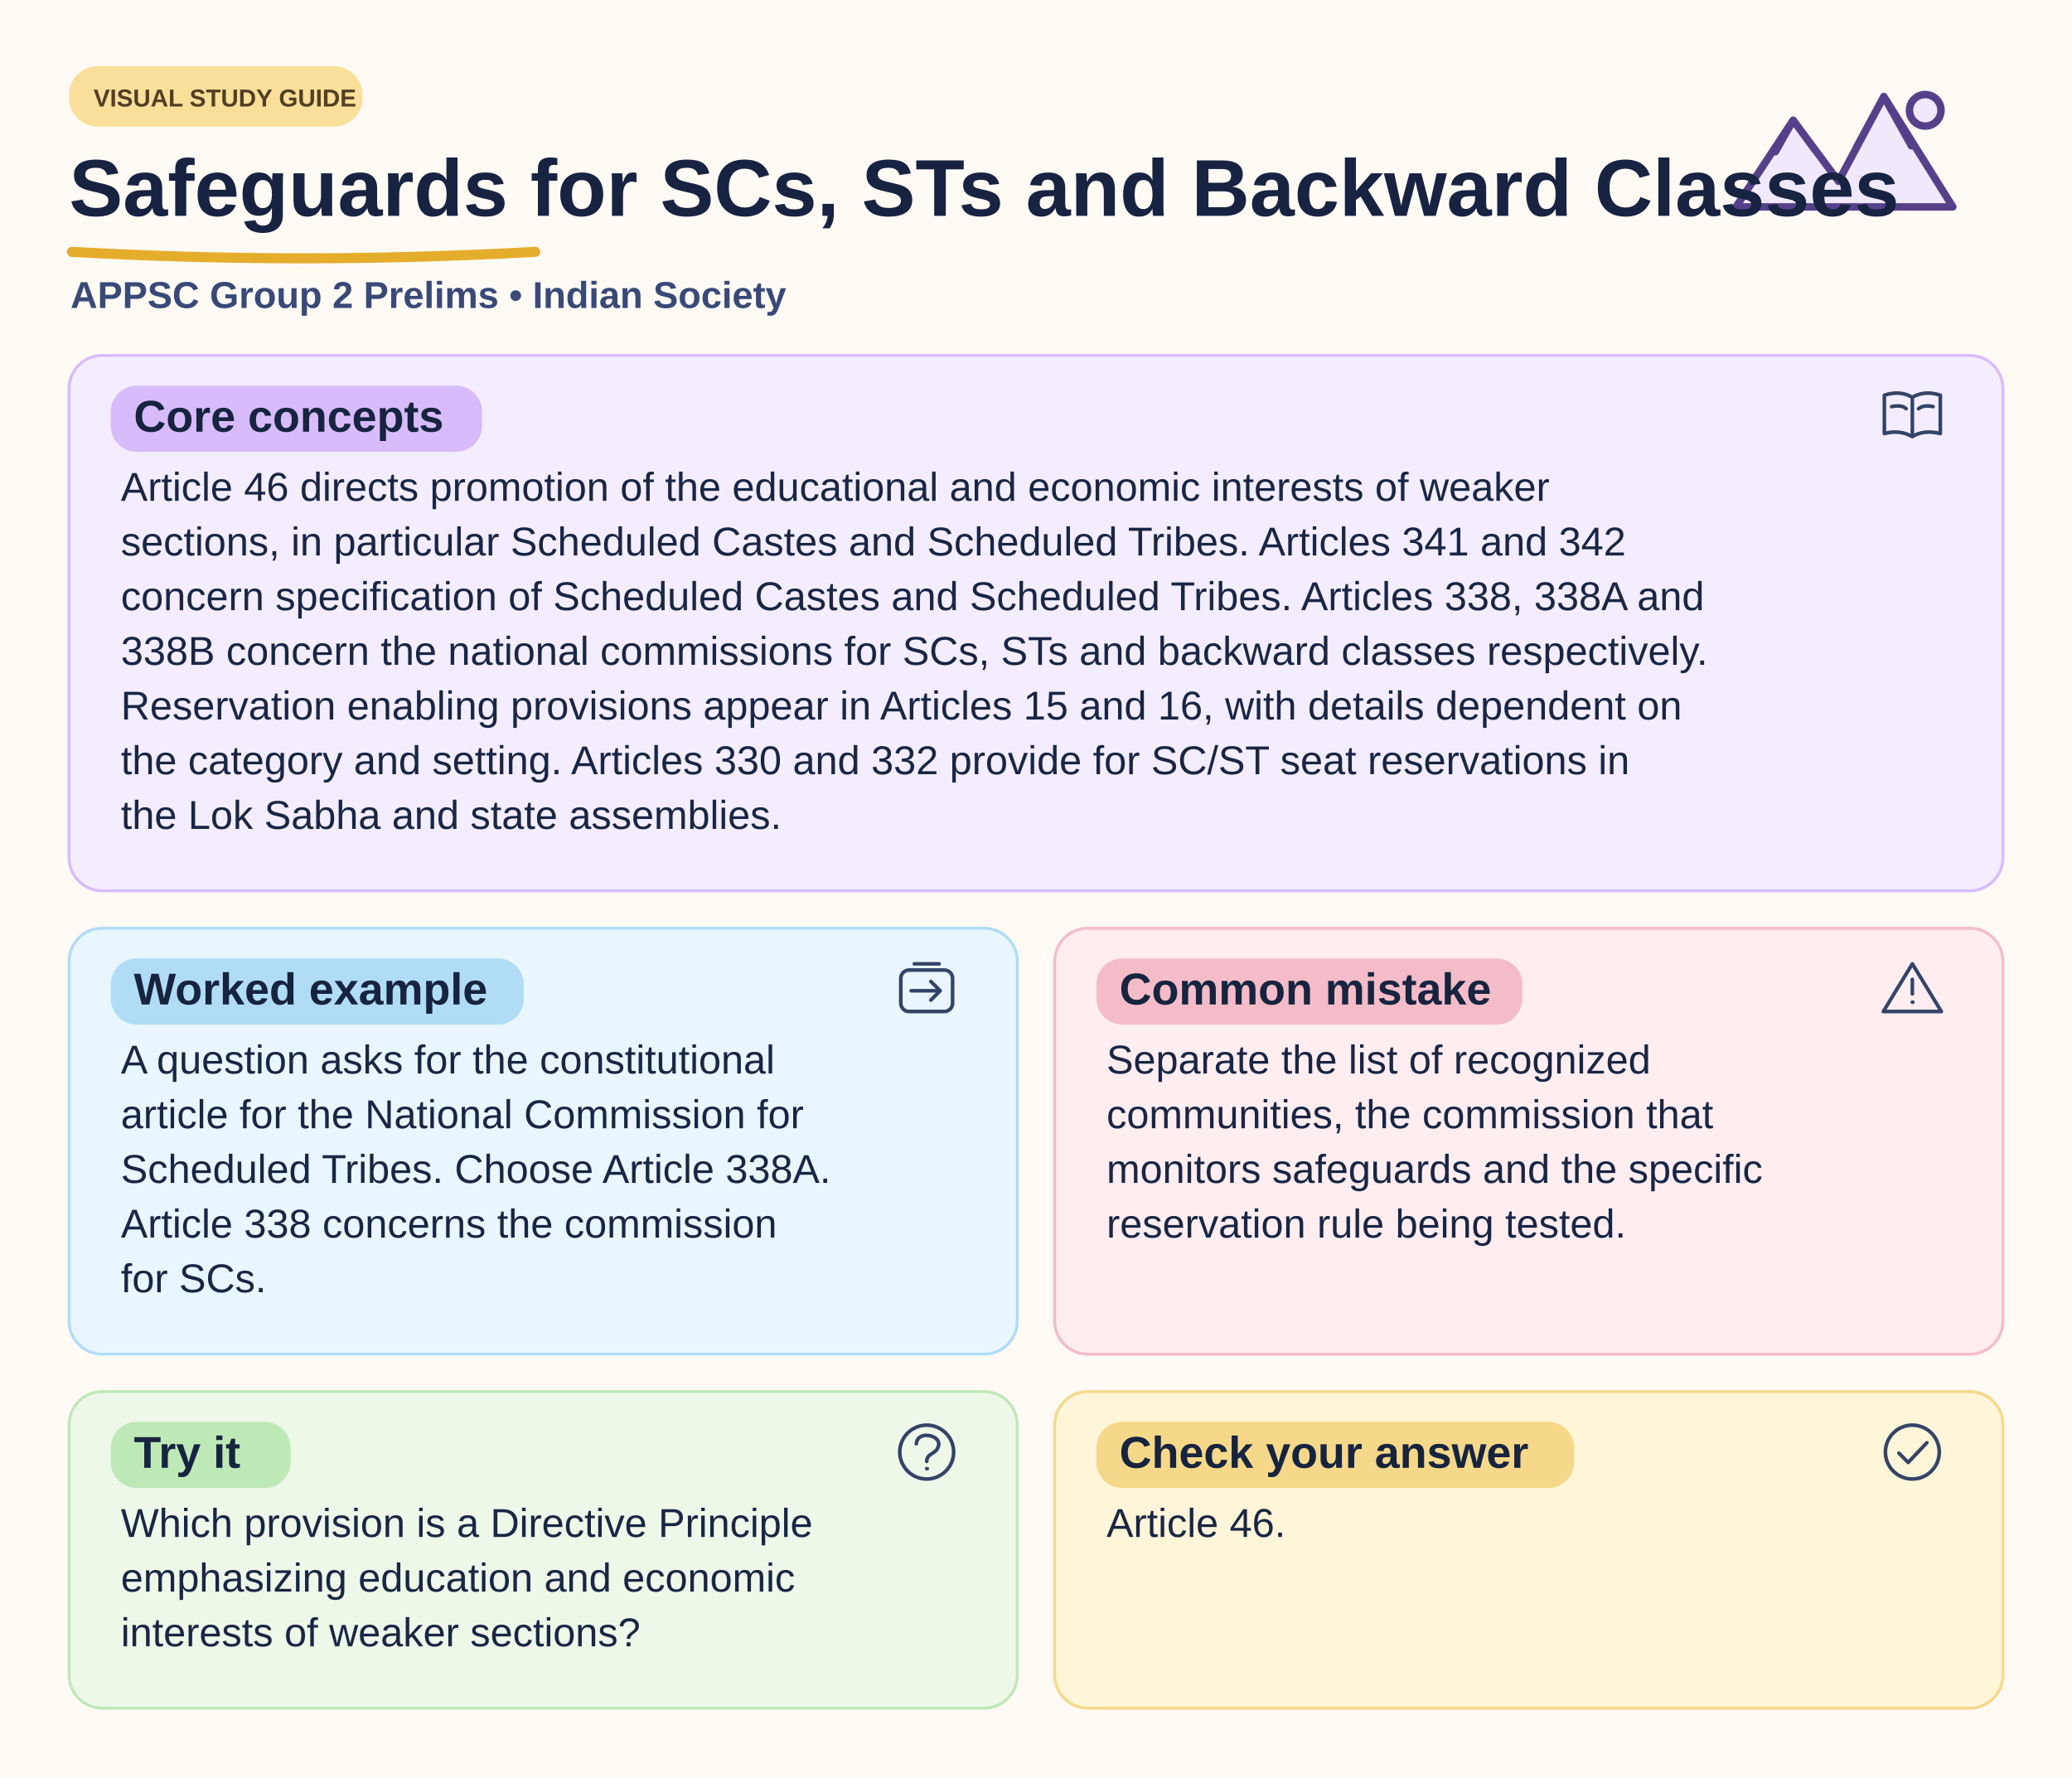
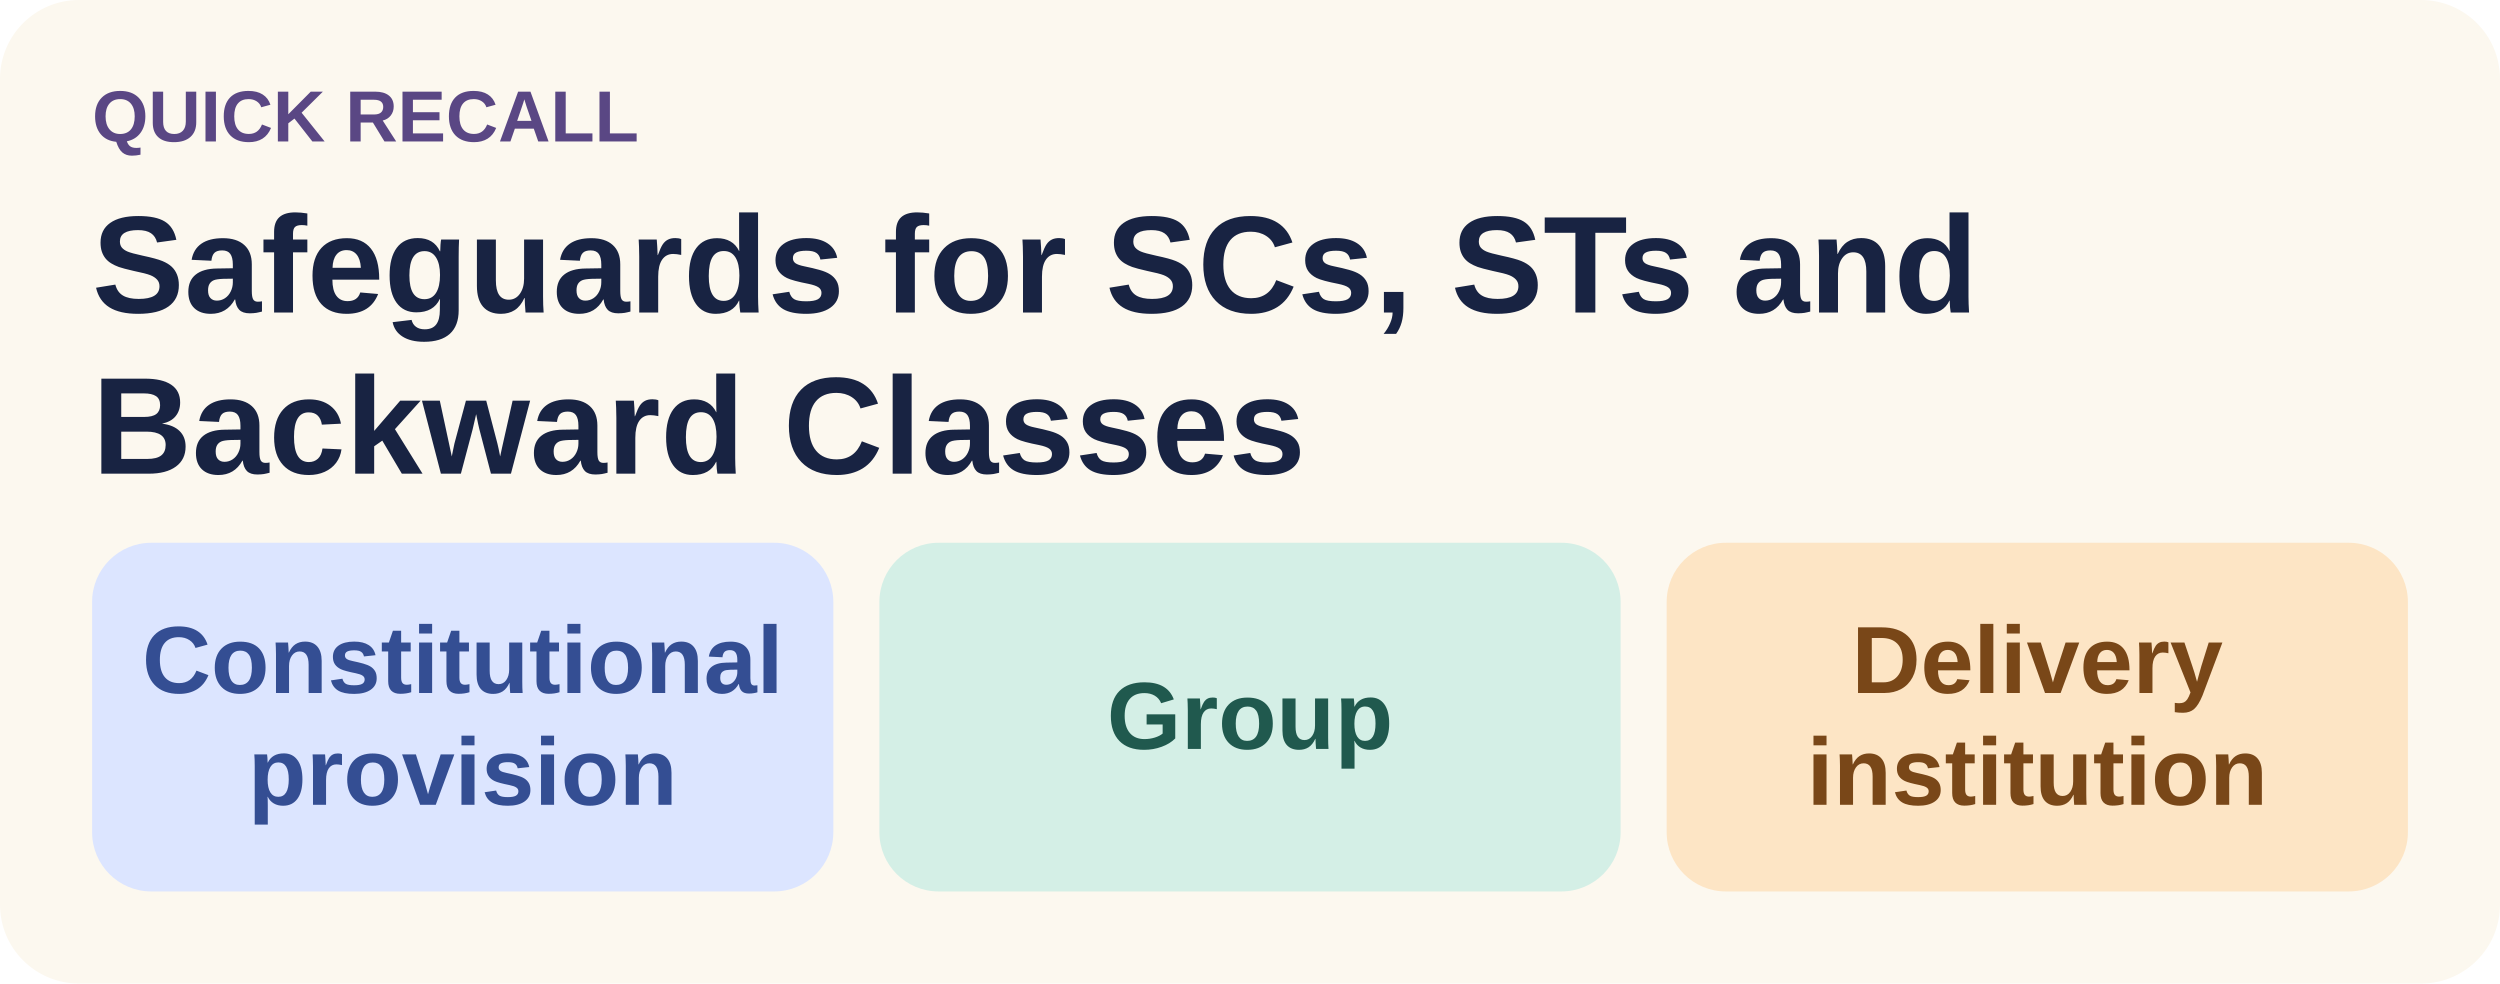
- <svg xmlns="http://www.w3.org/2000/svg" width="1440" height="1235" viewBox="0 0 1440 1235">
-   <rect width="1440" height="1235" fill="#fffaf4" />
-   <g font-family="Segoe UI, Arial, sans-serif">
-     <rect x="48" y="46" width="204" height="42" rx="20" fill="#f9df9a" />
-     <text x="65" y="74" font-size="17" fill="#523f24" font-weight="700">VISUAL STUDY GUIDE</text>
-     <g transform="translate(1201 52) scale(1.37)" stroke="#55418a" stroke-width="3.8" fill="#f0e8fb" stroke-linejoin="round" stroke-linecap="round">
-       <path d="M4 67 L33 23 L56 54 L79 11 L114 67 Z M65 37 L79 11 L93 36 M24 39 L33 23 L44 38" />
-       <circle cx="100" cy="18" r="8" />
-     </g>
-     <text x="48" y="150" font-size="56" fill="#182342" font-weight="700">Safeguards for SCs, STs and Backward Classes</text>
-     <path d="M50 175 Q210 184 372 175" stroke="#e4ad2b" stroke-width="7" fill="none" stroke-linecap="round" />
-     <text x="49" y="214" font-size="26" fill="#394978" font-weight="700">APPSC Group 2 Prelims  •  Indian Society</text>
-     <rect x="48" y="247" width="1344" height="372" rx="23" fill="#f3edff" stroke="#d8bbfa" stroke-width="2" />
-     <rect x="77" y="268" width="258" height="46" rx="18" fill="#d8bbfa" />
-     <text x="93" y="300" font-size="31" fill="#17243f" font-weight="700">Core concepts</text>
-     <g transform="translate(1306 266) scale(0.72)" fill="none" stroke="#344468" stroke-width="3.5" stroke-linecap="round" stroke-linejoin="round">
-       <path d="M5 12 Q20 7 32 14 Q44 7 59 12 V49 Q43 45 32 52 Q20 45 5 49 Z M32 14 V52 M12 23 Q22 21 26 25 M38 25 Q43 21 52 23" />
-     </g>
-     <text x="84" y="348" font-size="28" fill="#192644">Article 46 directs promotion of the educational and economic interests of weaker</text>
-     <text x="84" y="386" font-size="28" fill="#192644">sections, in particular Scheduled Castes and Scheduled Tribes. Articles 341 and 342</text>
-     <text x="84" y="424" font-size="28" fill="#192644">concern specification of Scheduled Castes and Scheduled Tribes. Articles 338, 338A and</text>
-     <text x="84" y="462" font-size="28" fill="#192644">338B concern the national commissions for SCs, STs and backward classes respectively.</text>
-     <text x="84" y="500" font-size="28" fill="#192644">Reservation enabling provisions appear in Articles 15 and 16, with details dependent on</text>
-     <text x="84" y="538" font-size="28" fill="#192644">the category and setting. Articles 330 and 332 provide for SC/ST seat reservations in</text>
-     <text x="84" y="576" font-size="28" fill="#192644">the Lok Sabha and state assemblies.</text>
-     <rect x="48" y="645" width="659" height="296" rx="23" fill="#e9f6ff" stroke="#b0dcf6" stroke-width="2" />
-     <rect x="77" y="666" width="287" height="46" rx="18" fill="#b0dcf6" />
-     <text x="93" y="698" font-size="31" fill="#17243f" font-weight="700">Worked example</text>
-     <g transform="translate(621 664) scale(0.72)" fill="none" stroke="#344468" stroke-width="3.5" stroke-linecap="round" stroke-linejoin="round">
-       <rect x="7" y="14" width="50" height="40" rx="8" />
-       <path d="M17 34 H45 M36 25 L45 34 L36 43 M20 8 H44" />
-     </g>
-     <text x="84" y="746" font-size="28" fill="#192644">A question asks for the constitutional</text>
-     <text x="84" y="784" font-size="28" fill="#192644">article for the National Commission for</text>
-     <text x="84" y="822" font-size="28" fill="#192644">Scheduled Tribes. Choose Article 338A.</text>
-     <text x="84" y="860" font-size="28" fill="#192644">Article 338 concerns the commission</text>
-     <text x="84" y="898" font-size="28" fill="#192644">for SCs.</text>
-     <rect x="733" y="645" width="659" height="296" rx="23" fill="#ffedf0" stroke="#f4bcc8" stroke-width="2" />
-     <rect x="762" y="666" width="296" height="46" rx="18" fill="#f4bcc8" />
-     <text x="778" y="698" font-size="31" fill="#17243f" font-weight="700">Common mistake</text>
-     <g transform="translate(1306 664) scale(0.72)" fill="none" stroke="#344468" stroke-width="3.5" stroke-linecap="round" stroke-linejoin="round">
-       <path d="M32 8 L60 54 H4 Z M32 23 V37 M32 45 H32.5" />
-     </g>
-     <text x="769" y="746" font-size="28" fill="#192644">Separate the list of recognized</text>
-     <text x="769" y="784" font-size="28" fill="#192644">communities, the commission that</text>
-     <text x="769" y="822" font-size="28" fill="#192644">monitors safeguards and the specific</text>
-     <text x="769" y="860" font-size="28" fill="#192644">reservation rule being tested.</text>
-     <rect x="48" y="967" width="659" height="220" rx="23" fill="#edf8e9" stroke="#bfe8b7" stroke-width="2" />
-     <rect x="77" y="988" width="125" height="46" rx="18" fill="#bfe8b7" />
-     <text x="93" y="1020" font-size="31" fill="#17243f" font-weight="700">Try it</text>
-     <g transform="translate(621 986) scale(0.72)" fill="none" stroke="#344468" stroke-width="3.5" stroke-linecap="round" stroke-linejoin="round">
-       <circle cx="32" cy="32" r="26" />
-       <path d="M22 24 C23 10 48 16 43 27 C41 34 32 33 32 41 M32 48 H32.5" />
-     </g>
-     <text x="84" y="1068" font-size="28" fill="#192644">Which provision is a Directive Principle</text>
-     <text x="84" y="1106" font-size="28" fill="#192644">emphasizing education and economic</text>
-     <text x="84" y="1144" font-size="28" fill="#192644">interests of weaker sections?</text>
-     <rect x="733" y="967" width="659" height="220" rx="23" fill="#fff5d9" stroke="#f5d889" stroke-width="2" />
-     <rect x="762" y="988" width="332" height="46" rx="18" fill="#f5d889" />
-     <text x="778" y="1020" font-size="31" fill="#17243f" font-weight="700">Check your answer</text>
-     <g transform="translate(1306 986) scale(0.72)" fill="none" stroke="#344468" stroke-width="3.5" stroke-linecap="round" stroke-linejoin="round">
-       <circle cx="32" cy="32" r="26" />
-       <path d="M19 33 L28 42 L46 23" />
-     </g>
-     <text x="769" y="1068" font-size="28" fill="#192644">Article 46.</text>
+ <svg xmlns="http://www.w3.org/2000/svg" width="760" height="299" viewBox="0 0 760 299" role="img" aria-labelledby="title description">
+   <rect width="100%" height="100%" rx="24" fill="#fcf8ef" />
+   <g font-family="Segoe UI, Arial, sans-serif" font-weight="700">
+     <text x="28" y="43" font-size="22" fill="#5a4784">QUICK RECALL</text>
+     <text x="28" y="95" font-size="42" fill="#182342">Safeguards for SCs, STs and</text>
+     <text x="28" y="144" font-size="42" fill="#182342">Backward Classes</text>
+     <rect x="28" y="165" width="225.333" height="106" rx="18" fill="#dce5ff" />
+     <text x="140.667" y="210.667" font-size="29" fill="#344e93" text-anchor="middle">Constitutional</text>
+     <text x="140.667" y="244.667" font-size="29" fill="#344e93" text-anchor="middle">provision</text>
+     <rect x="267.333" y="165" width="225.333" height="106" rx="18" fill="#d4efe6" />
+     <text x="380" y="227.667" font-size="29" fill="#20594e" text-anchor="middle">Group</text>
+     <rect x="506.667" y="165" width="225.333" height="106" rx="18" fill="#fde5c5" />
+     <text x="619.333" y="210.667" font-size="29" fill="#794718" text-anchor="middle">Delivery</text>
+     <text x="619.333" y="244.667" font-size="29" fill="#794718" text-anchor="middle">institution</text>
  </g>
</svg>
